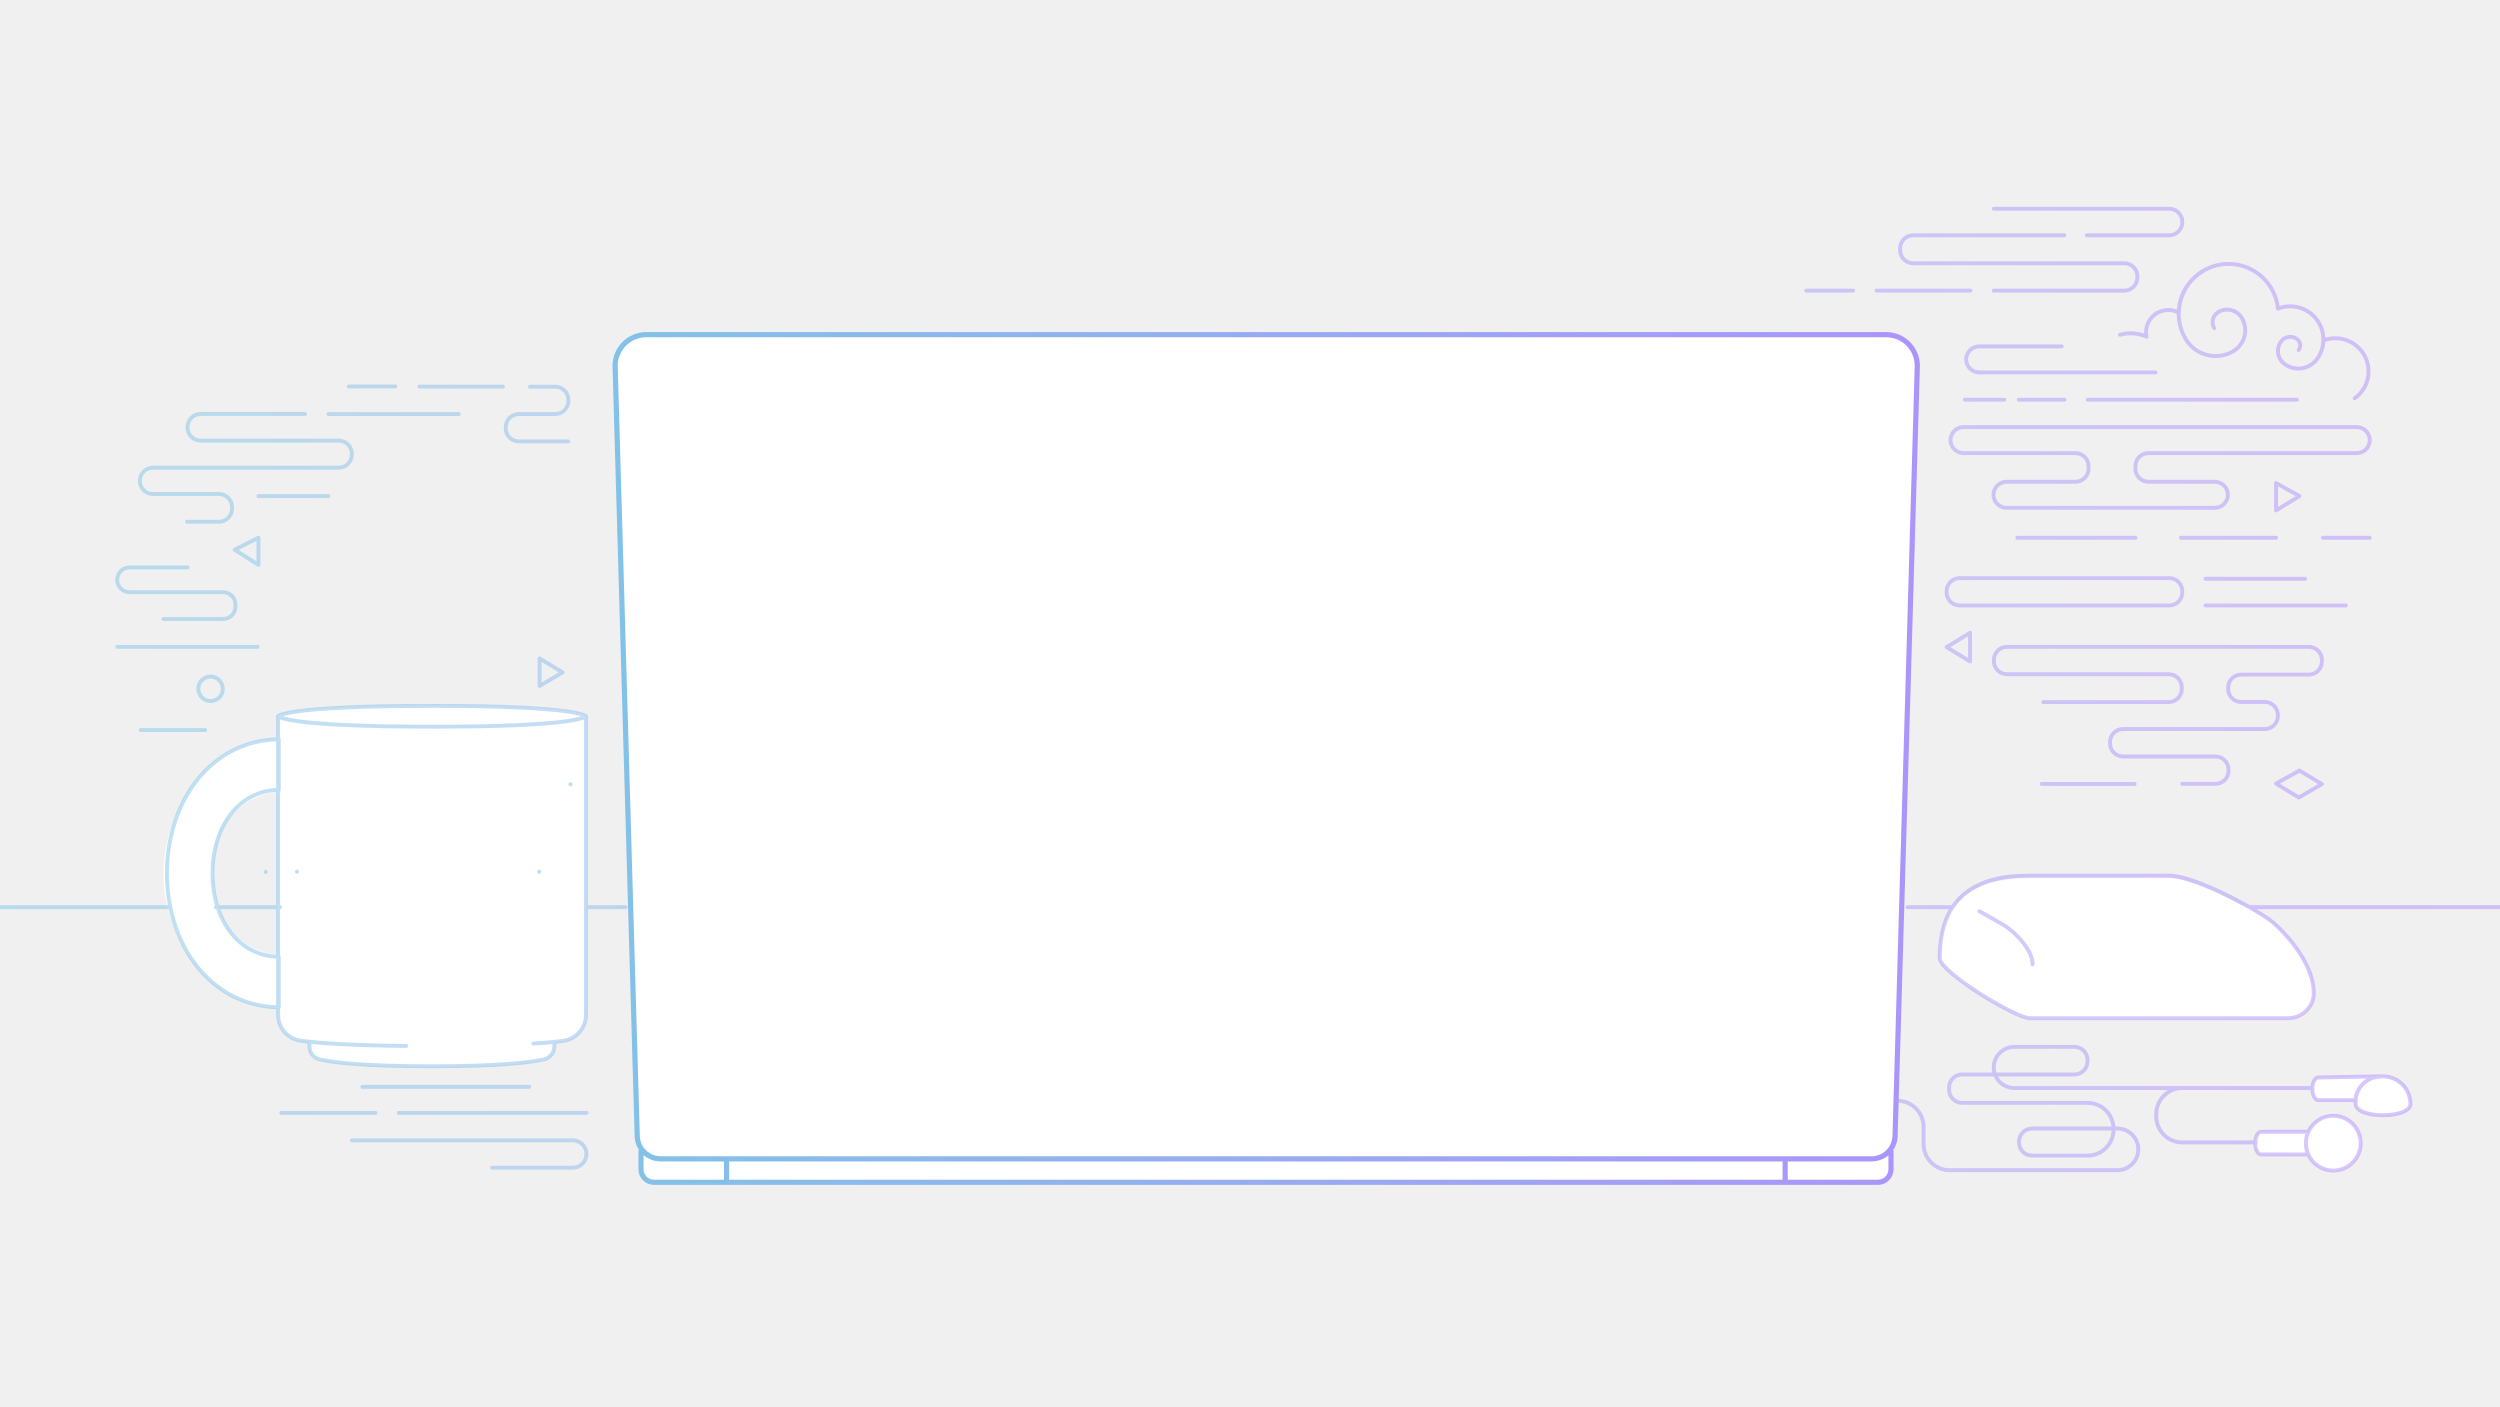
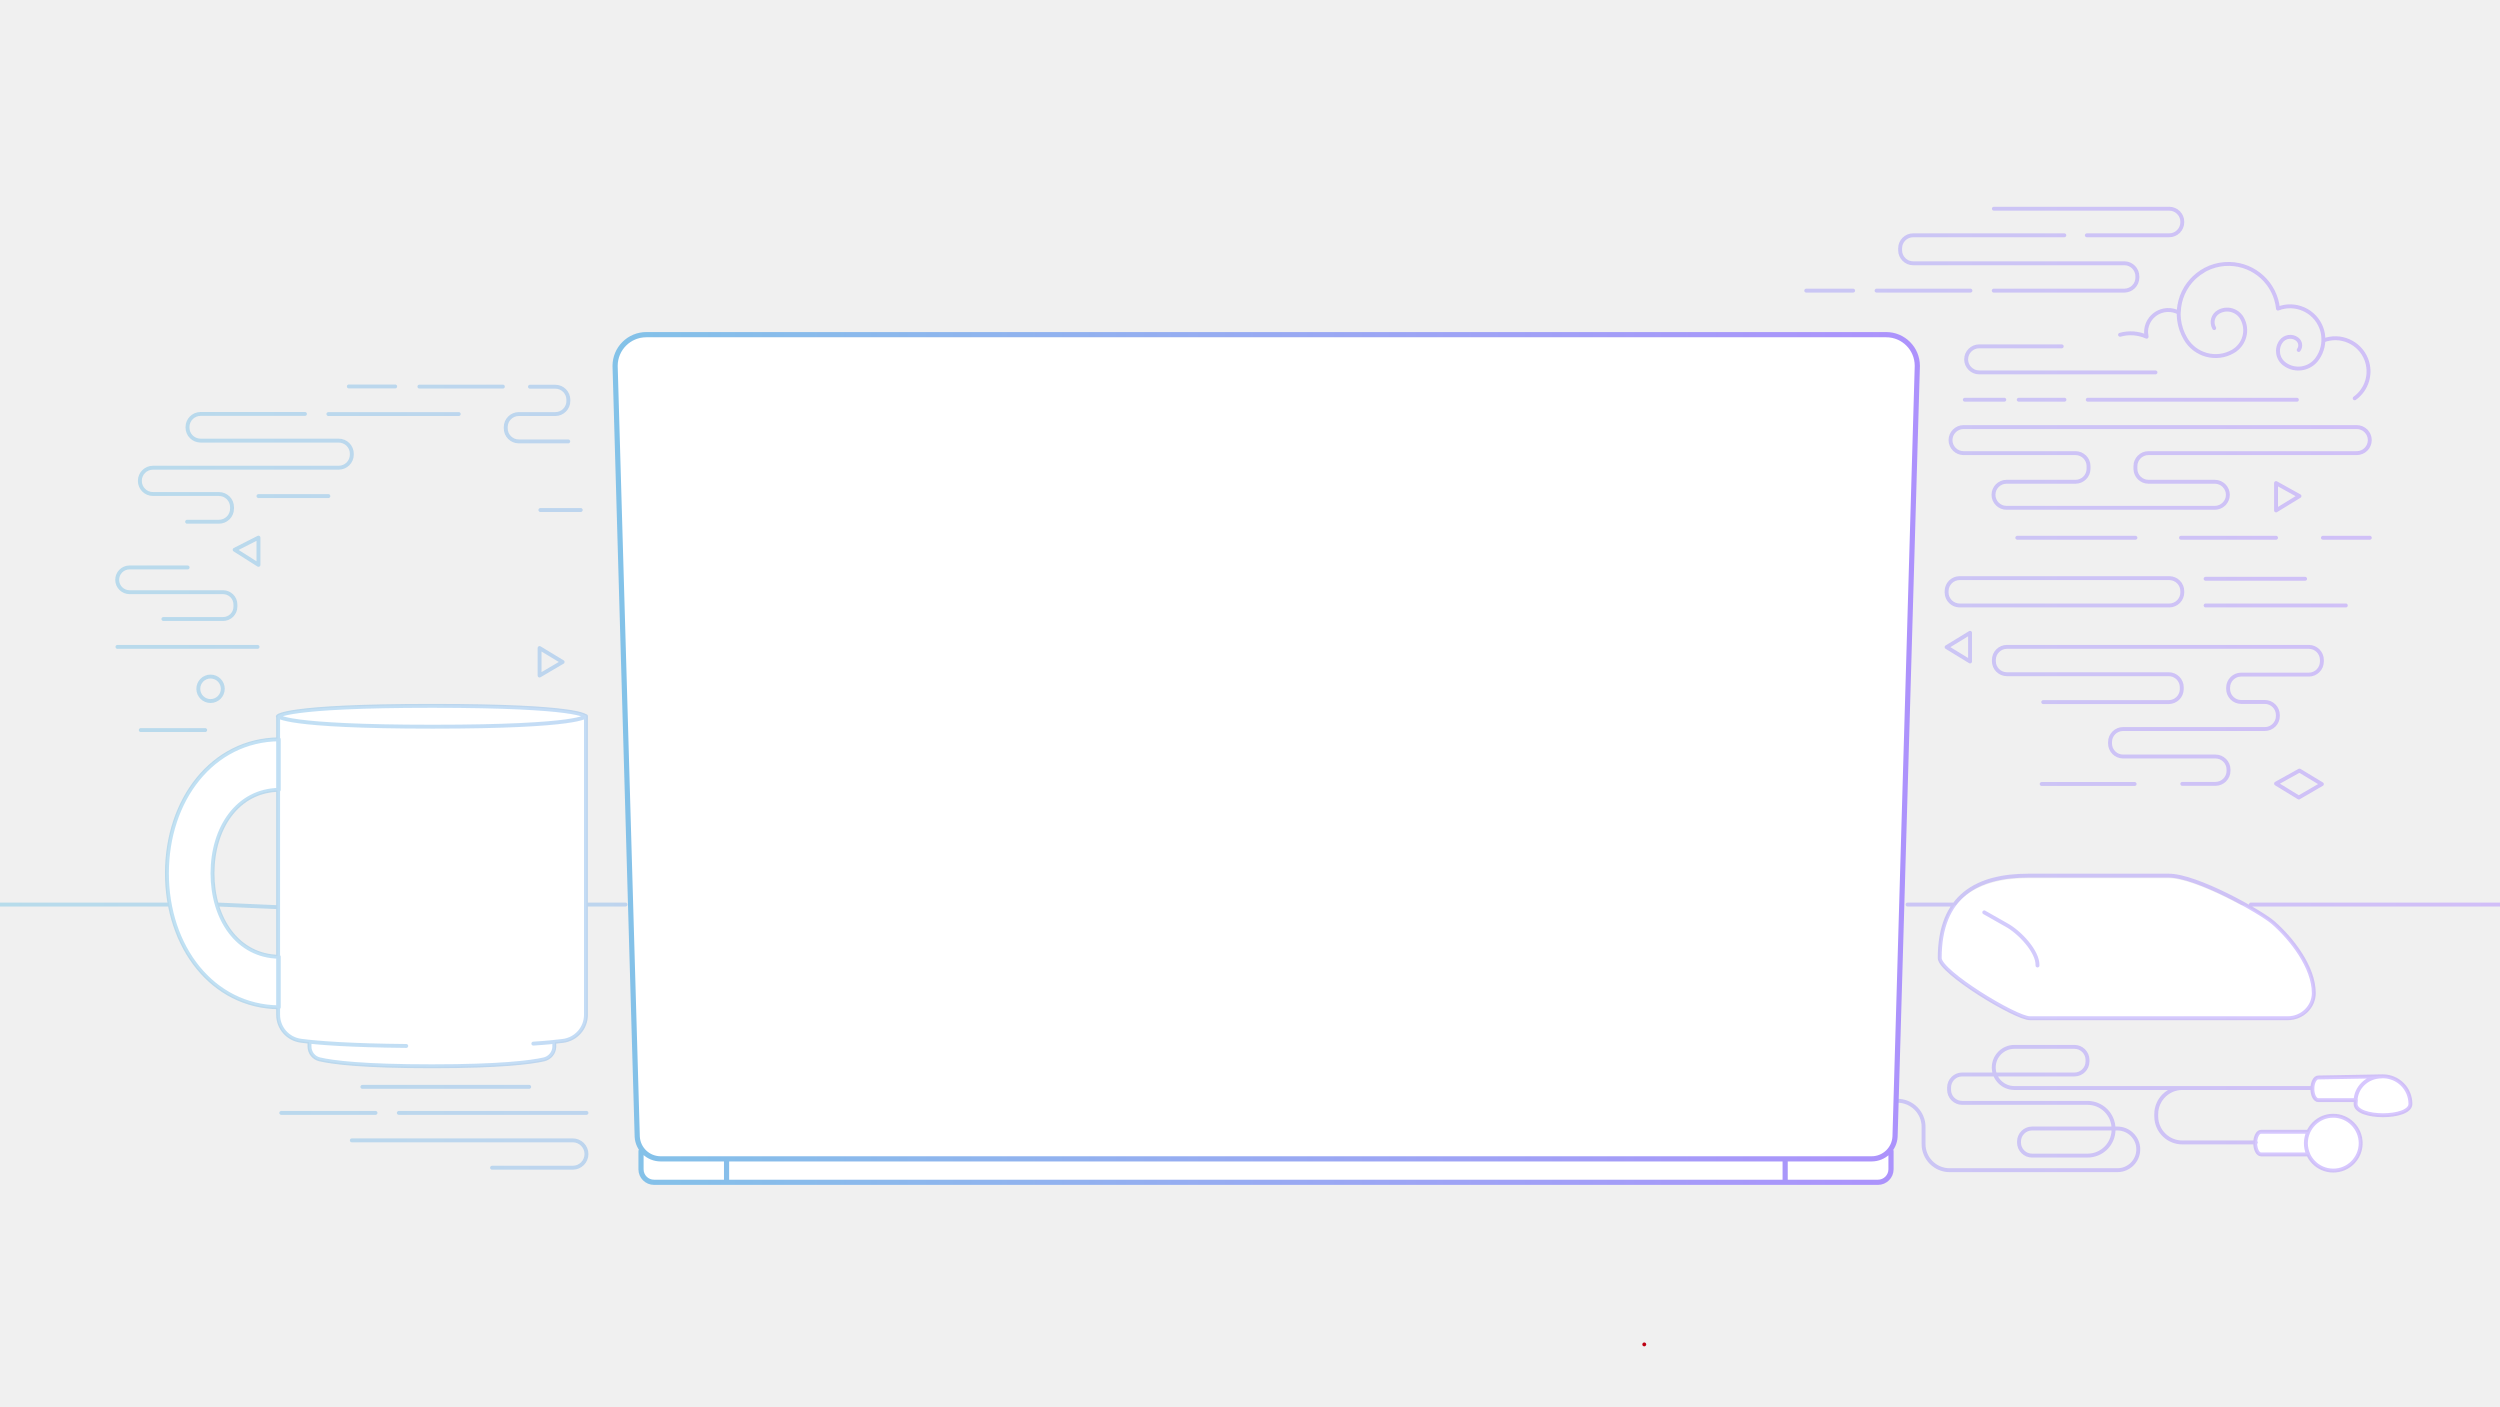
<svg xmlns="http://www.w3.org/2000/svg" version="1.1" id="Layer_1" x="0px" y="0px" width="1920px" height="1080px" viewBox="0 0 1920 1080" style="enable-background:new 0 0 1920 1080;" xml:space="preserve">
  <style type="text/css">
- 	.st0{display:none;fill:#352424;stroke:#000000;stroke-miterlimit:10;}
- 	.st1{fill:#FFFFFF;}
- 	.st2{fill:none;stroke:url(#SVGID_1_);stroke-width:3.98;stroke-linecap:round;stroke-linejoin:round;}
- 	.st3{display:none;fill:#BD0012;}
- 	.st4{display:none;fill-rule:evenodd;clip-rule:evenodd;fill:#430098;}
- 	.st5{fill:#FFFFFF;stroke:#FFFFFF;stroke-miterlimit:10;}
+ 	.st0{fill:#FFFFFF;}
+ 	.st1{fill:none;stroke:url(#SVGID_1_);stroke-width:3.98;stroke-linecap:round;stroke-linejoin:round;}
+ 	.st2{fill:#BD0012;}
+ 	.st3{fill:#FFFFFF;stroke:#FFFFFF;stroke-miterlimit:10;}
	
- 		.st6{opacity:0.5;fill:none;stroke:url(#SVGID_2_);stroke-width:3;stroke-linecap:round;stroke-linejoin:round;enable-background:new    ;}
+ 		.st4{opacity:0.5;fill:none;stroke:url(#SVGID_2_);stroke-width:3;stroke-linecap:round;stroke-linejoin:round;enable-background:new    ;}
</style>
-   <rect x="-86.3" y="-81" class="st0" width="2024.4" height="1202.2" />
  <g id="white_masking">
-     <path class="st1" d="M1448.6,259H496.4c-13.3,0-24,10.7-24,24l11,410.6l0,0l6,179.8c0.2,3.1,1.2,6.1,2.8,8.7v16.2   c0,5.5,4.5,10,10,10h940.1c5.5,0,10-4.4,10-10v-15.8c1.9-2.7,2.9-5.9,3.1-9.2l4.8-179.7l0,0l12.3-410.6   C1472.6,269.7,1461.8,259,1448.6,259z" />
-     <path class="st1" d="M1745.8,709c-3.3-2.9-11.6-8.2-21.7-13.8h-2.9c-18.6-10.1-42.4-20.7-55.6-20.7h-107.9   c-23.4,0-43.4,5.6-55.6,20.7h-1.2c-7.1,9.7-11.2,23-11.2,41l0,0c0,10.6,58.3,46.2,69.3,46.2h198c11,0,20-8.6,20-19.3l0,0   C1777,743.2,1760,721.3,1745.8,709z" />
-     <path class="st1" d="M447.1,556.2h-228c-1.7,0-3,1.3-3,3v10.5c-50.1,0.9-90.5,46.1-90.5,101.9c0,7.4,0.7,14.8,2.2,22h0.3   c9.5,44.4,45.2,77.5,88,78.2v3.5c0,11,9,20,20,20h4v4c0,5.5,4.5,10,10,10h166c5.5,0,10-4.5,10-10v-4h4c11,0,20-9,20-20V559.2   C450.1,557.5,448.7,556.2,447.1,556.2z M216.1,693.6v39.8c-22.9-0.6-42.5-16.2-51.1-38.2h-0.6c-2.7-7.6-4.1-15.6-4.1-23.6   c0-34.5,24.9-62.6,55.8-63.4L216.1,693.6L216.1,693.6z" />
+     <path class="st0" d="M1448.6,259H496.4c-13.3,0-24,10.7-24,24l11,410.6l0,0l6,179.8c0.2,3.1,1.2,6.1,2.8,8.7v16.2   c0,5.5,4.5,10,10,10h940.1c5.5,0,10-4.4,10-10v-15.8c1.9-2.7,2.9-5.9,3.1-9.2l4.8-179.7l0,0l12.3-410.6   C1472.6,269.7,1461.8,259,1448.6,259z" />
+     <path class="st0" d="M1745.8,709c-3.3-2.9-11.6-8.2-21.7-13.8h-2.9c-18.6-10.1-42.4-20.7-55.6-20.7h-107.9   c-23.4,0-43.4,5.6-55.6,20.7h-1.2c-7.1,9.7-11.2,23-11.2,41l0,0c0,10.6,58.3,46.2,69.3,46.2h198c11,0,20-8.6,20-19.3l0,0   C1777,743.2,1760,721.3,1745.8,709z" />
  </g>
  <g id="ecosystem-2">
-     <path class="st1" d="M1772.8,886.6h-36.3c-2.5,0-4.5-3.9-4.5-8.7s2-8.7,4.5-8.7h36.3C1770.3,874.8,1770.3,881.1,1772.8,886.6   L1772.8,886.6z" />
-     <circle class="st1" cx="1792" cy="878" r="21.1" />
-     <path class="st1" d="M1809.1,845.4c0-9.7,8.4-18.8,20-18.8" />
-     <path class="st1" d="M1851.3,847.8c0,11.6-42.1,11.6-42.1,0c0-1,0.1-1.9,0.2-2.9h-28.9c-2.5,0-4.5-3.9-4.5-8.7s2-8.7,4.5-8.7   c0,0,47.6-0.9,49.7-0.9C1841.8,826.8,1851.3,836.2,1851.3,847.8L1851.3,847.8z" />
-     <linearGradient id="SVGID_1_" gradientUnits="userSpaceOnUse" x1="470.41" y1="2500.5" x2="1474.49" y2="2500.5" gradientTransform="matrix(1 0 0 1 0 -1918)">
+     <path class="st0" d="M1772.8,886.6h-36.3c-2.5,0-4.5-3.9-4.5-8.7s2-8.7,4.5-8.7h36.3C1770.3,874.8,1770.3,881.1,1772.8,886.6   L1772.8,886.6z" />
+     <circle class="st0" cx="1792" cy="878" r="21.1" />
+     <path class="st0" d="M1809.1,845.4c0-9.7,8.4-18.8,20-18.8" />
+     <path class="st0" d="M1851.3,847.8c0,11.6-42.1,11.6-42.1,0c0-1,0.1-1.9,0.2-2.9h-28.9c-2.5,0-4.5-3.9-4.5-8.7s2-8.7,4.5-8.7   c0,0,47.6-0.9,49.7-0.9C1841.8,826.8,1851.3,836.2,1851.3,847.8L1851.3,847.8z" />
+     <linearGradient id="SVGID_1_" gradientUnits="userSpaceOnUse" x1="470.41" y1="2502.5" x2="1474.49" y2="2502.5" gradientTransform="matrix(1 0 0 1 0 -1920)">
      <stop offset="0" style="stop-color:#83C2E8" />
-       <stop offset="1" style="stop-color:#AB95FB" />
+       <stop offset="1" style="stop-color:#AD92FC" />
    </linearGradient>
-     <path class="st2" d="M1452.3,884.1V898c0,5.5-4.5,10-10,10h-940c-5.5,0-10-4.4-10-10v-13.9 M472.4,281l17,592c0.5,9.5,8.4,17,18,17   h930c9.6,0,17.5-7.5,18-17.1l17.1-591.9c0-13.3-10.7-24-24-24H496.4C483.2,257,472.4,267.7,472.4,281z M1371,908v-17.9 M558,908   v-17.9" />
-     <path class="st3" d="M1262.8,1034c0.8,0,1.5-0.7,1.5-1.5s-0.7-1.5-1.5-1.5s-1.5,0.7-1.5,1.5S1261.9,1034,1262.8,1034z" />
-     <path class="st4" d="M987,815.3c2-0.9,4.4,0,5.3,2c0.9,2,0,4.4-2,5.3c-2,0.9-4.4,0-5.3-2c0-0.1-0.1-0.1-0.1-0.2   c-0.9-1.8-0.2-4,1.6-4.9C986.7,815.5,986.9,815.4,987,815.3z M1002.8,809.3l1.7,4.3c0.4,1,0.9,1.3,1.7,1s0.9-0.9,0.5-1.8l-1.7-4.3   l1.9-0.8l1.7,4.3c0.8,1.9,0.3,3.3-1.8,4.1s-3.4,0.1-4.2-1.8l-1.7-4.3L1002.8,809.3z M1001.9,817.9l-2.2,0.9l-2.8-2.2l-0.3,0.8   l0.9,2.2l-1.9,0.8l-2.8-7.1l1.9-0.8l1,2.6l1-3.4l2.2-0.9 M978.6,818.8c1.8-0.7,3.2-0.5,3.9,1.2c0.5,0.9,0.2,2-0.6,2.6l2.6,2.1   l-2,0.8l-2.4-1.9l-0.5,0.2l1,2.5l-1.9,0.8l-2.8-7.1L978.6,818.8z M987.6,816.9c-1,0.4-1.3,1.4-0.8,2.7s1.4,1.9,2.4,1.5   s1.2-1.5,0.7-2.8S988.6,816.5,987.6,816.9L987.6,816.9z M979.1,820.4l-0.8,0.3l0.6,1.6l0.8-0.3c0.8-0.3,1-0.7,0.8-1.3   S979.9,820.1,979.1,820.4L979.1,820.4z" />
-     <path class="st5" d="M449.6,550c-1.5-1.3-14.1-7.9-117.6-7.9s-116.8,6.6-118.4,7.9l0,0c-0.1,0.1-0.2,0.1-0.2,0.2h0.2v17.5   c-50.7,0.9-85.4,46.6-85.4,102.9s34.8,102,85.4,102.9v5.7c0,10.2,7.6,18.7,17.6,20c3.6,0.5,8,0.9,13.2,1.4h-6.6v3   c0,4.7,3.3,8.8,7.9,9.9c10.3,2.3,33.6,5.3,86.1,5.3s75.8-2.9,86.1-5.3c4.6-1.1,7.9-5.1,7.9-9.9v-3H420c4.8-0.4,8.9-0.8,12.3-1.3   c10.1-1.3,17.6-9.8,17.6-20V550H449.6z M213.6,734.7c-31.3-0.9-50.4-29.2-50.4-64.1s19.1-63.2,50.4-64.1V734.7z" />
-     <linearGradient id="SVGID_2_" gradientUnits="userSpaceOnUse" x1="-1.5" y1="2447.65" x2="1921.7" y2="2447.65" gradientTransform="matrix(1 0 0 1 0 -1918)">
+     <path class="st1" d="M1452.3,884.1V898c0,5.5-4.5,10-10,10h-940c-5.5,0-10-4.4-10-10v-13.9 M472.4,281l17,592c0.5,9.5,8.4,17,18,17   h930c9.6,0,17.5-7.5,18-17.1l17.1-591.9c0-13.3-10.7-24-24-24H496.4C483.2,257,472.4,267.7,472.4,281z M1371,908v-17.9 M558,908   v-17.9" />
+     <path class="st2" d="M1262.8,1034c0.8,0,1.5-0.7,1.5-1.5s-0.7-1.5-1.5-1.5s-1.5,0.7-1.5,1.5S1261.9,1034,1262.8,1034z" />
+     <path class="st3" d="M449.6,550c-1.5-1.3-14.1-7.9-117.6-7.9s-116.8,6.6-118.4,7.9l0,0c-0.1,0.1-0.2,0.1-0.2,0.2h0.2v17.5   c-50.7,0.9-85.4,46.6-85.4,102.9s34.8,102,85.4,102.9v5.7c0,10.2,7.6,18.7,17.6,20c3.6,0.5,8,0.9,13.2,1.4h-6.6v3   c0,4.7,3.3,8.8,7.9,9.9c10.3,2.3,33.6,5.3,86.1,5.3s75.8-2.9,86.1-5.3c4.6-1.1,7.9-5.1,7.9-9.9v-3H420c4.8-0.4,8.9-0.8,12.3-1.3   c10.1-1.3,17.6-9.8,17.6-20V550H449.6z M213.6,734.7c-31.3-0.9-50.4-29.2-50.4-64.1s19.1-63.2,50.4-64.1V734.7z" />
+     <linearGradient id="SVGID_2_" gradientUnits="userSpaceOnUse" x1="-1.5" y1="2449.65" x2="1921.7" y2="2449.65" gradientTransform="matrix(1 0 0 1 0 -1920)">
      <stop offset="0" style="stop-color:#7EC7E6" />
      <stop offset="1" style="stop-color:#B28CFF" />
    </linearGradient>
-     <path class="st6" d="M1569.2,539.2h96.4c5.5,0,10-4.5,10-10v-1.4c0-5.5-4.5-10-10-10h-124.3c-5.5,0-10-4.5-10-10v-1   c0-5.5,4.5-10,10-10h231.9c5.5,0,10,4.5,10,10v1.3c0,5.5-4.5,10-10,10h-52c-5.5,0-10,4.5-10,10v1c0,5.5,4.5,10,10,10h18.2   c5.5,0,10,4.5,10,10v0.8c0,5.5-4.5,10-10,10h-108.9c-5.5,0-10,4.5-10,10v1.1c0,5.5,4.5,10,10,10h71c5.5,0,10,4.5,10,10v1   c0,5.5-4.5,10-10,10H1676 M1693.9,465h107.7 M1693.9,444.5h76.4 M1639.4,602.1H1568 M1748,601.8l18-10l17.2,10.4l-17.7,10.3   L1748,601.8z M197.8,496.8H90.2 M144.1,435.8H99.5c-5.3,0-9.5,4.3-9.5,9.5l0,0l0,0c0,5.3,4.3,9.5,9.5,9.5l0,0h71.8   c5.3,0,9.5,4.3,9.5,9.5v1.6c0,5.3-4.3,9.5-9.5,9.5h-45.8 M143.7,400.7h24.4c5.6,0,10.1-4.5,10.1-10.1v-1.1   c0-5.6-4.5-10.1-10.1-10.1h-50.6c-5.6,0-10.1-4.5-10.1-10.1l0,0c0-5.6,4.5-10.1,10.1-10.1h142.6c5.6,0,10.1-4.5,10.1-10.1v-0.6   c0-5.6-4.5-10.1-10.1-10.1h-106c-5.6,0-10.1-4.5-10.1-10l0,0V328c0-5.6,4.5-10.1,10.1-10.1h80.1 M386.2,296.9h-64.1 M303.5,296.8   h-35.6 M180.2,422.2l18.3-9.3v20.9L180.2,422.2z M198.5,381h53.7 M252.2,318h100.1 M1628.2,257.1c6.8-1.9,14-1.4,20.4,1.5   c-0.2-1-0.3-2-0.4-3c-0.3-9.4,7.1-17.2,16.5-17.5c3-0.1,6,0.6,8.6,2c0.5-21.1,17.9-37.9,39-37.4c19.3,0.4,35.2,15.1,37.2,34.3   c13.1-5.1,27.9,1.3,33.1,14.4c1.1,2.7,1.7,5.6,1.7,8.6c0,0.5,0,1,0,1.5c13.1-5.1,27.9,1.4,33,14.5c4.2,10.8,0.6,23.1-8.9,29.9    M1700.5,252c-2.5-4.4-1-10,3.4-12.5l0,0c6.3-3.6,14.3-1.4,17.9,4.8c5.2,9,2.1,20.4-6.9,25.6l0,0c-12.8,7.4-29.2,2.9-36.5-9.9   c-10.6-18.2-4.4-41.5,13.8-52l0.1-0.1 M1773.7,240c11.5,8.2,14.1,24.1,5.9,35.6c-5.7,8-16.9,9.9-24.9,4.1c-5.6-4-6.9-11.8-2.9-17.4   c2.8-3.9,8.3-4.8,12.2-2c2.8,2,3.4,5.8,1.4,8.5l0,0 M1728.7,696.7h191.5 M1465,696.7h34.8 M450,696.7h30.4 M165.7,696.7h49.4    M0,696.7h129.4 M1655.4,286H1520c-5.5,0-10-4.5-10-10l0,0c0-5.5,4.5-10,10-10h63.4 M1603.4,307H1764 M1550.4,307h35.1 M1509,307   h30.3 M1549.3,413h90.7 M1508,328h302c5.5,0,10,4.5,10,10l0,0c0,5.5-4.5,10-10,10h-160c-5.5,0-10,4.5-10,10v2c0,5.5,4.5,10,10,10   h51c5.5,0,10,4.5,10,10l0,0c0,5.5-4.5,10-10,10h-160c-5.5,0-10-4.5-10-10l0,0c0-5.5,4.5-10,10-10h53c5.5,0,10-4.5,10-10v-2   c0-5.5-4.5-10-10-10h-86c-5.5,0-10-4.5-10-10l0,0C1498,332.5,1502.5,328,1508,328z M1675,413h73 M1766,381l-18,11v-21L1766,381z    M1784,413h36 M1495,497l18-11v22L1495,497z M1505,444h161c5.5,0,10,4.5,10,10v1c0,5.5-4.5,10-10,10h-161c-5.5,0-10-4.5-10-10v-1   C1495,448.5,1499.5,444,1505,444z M1772.8,886.6h-36.3c-2.5,0-4.5-3.9-4.5-8.7s2-8.7,4.5-8.7h36.3   C1770.3,874.8,1770.3,881.1,1772.8,886.6L1772.8,886.6z M1813,878c0,11.6-9.5,21.1-21.1,21c-11.6,0-21.1-9.5-21-21.1   s9.5-21.1,21.1-21l0,0C1803.6,856.9,1813,866.4,1813,878z M1809.1,845.5c0-9.7,8.4-18.8,20-18.8 M1851.2,847.8   c0,11.6-42.1,11.6-42.1,0c0-1,0.1-1.9,0.2-2.9h-28.9c-2.5,0-4.5-3.9-4.5-8.7s2-8.7,4.5-8.7c0,0,47.6-0.9,49.7-0.9   C1841.8,826.7,1851.2,836.1,1851.2,847.8C1851.3,847.8,1851.3,847.8,1851.2,847.8L1851.2,847.8z M1776,835.6h-229   c-8.7,0-15.8-7.1-15.8-15.8l0,0l0,0c0-8.7,7.1-15.8,15.8-15.8h46.2c5.5,0,10,4.5,10,10v1.2c0,5.5-4.5,10-10,10h-86.3   c-5.5,0-10,4.5-10,10v1.8c0,5.5,4.5,10,10,10h96.3c11,0,20,8.9,20,20c0,0.2,0,0.3,0,0.5v0.5c-0.3,10.9-9.1,19.5-20,19.5h-42.6   c-5.5,0-10-4.5-10-10v-0.8c0-5.5,4.5-10,10-10h65.6c8.8,0,16,7.2,16,16l0,0c0,8.8-7.2,16-16,16h-128.9c-11,0-20-9-20-20v-13.3   c0-11-9-20-20-20 M1732.5,877.4H1676c-11,0-20-9-20-20v-1.8c0-11,9-20,20-20h15.6 M414.4,526.8v-21.1l17.7,10.7L414.4,526.8z    M436.4,339h-38c-5.5,0-10-4.5-10-10v-1c0-5.5,4.5-10,10-10h28.1c5.5,0,10-4.5,10-10v-1c0-5.5-4.5-10-10-10H407 M204.1,669.5   c0,0.1,0,0.1,0,0.2V669.5z M438.1,602.2v0.2C438.1,602.4,438.1,602.3,438.1,602.2z M228.1,669.6v-0.2l0,0   C228.1,669.5,228.1,669.6,228.1,669.6L228.1,669.6z M414.1,669.6c0-0.1,0-0.1,0-0.2l0,0V669.6z M438.2,602.2v0.2   C438.2,602.4,438.2,602.3,438.2,602.2z M1745.8,708.6c14.2,12.4,31.2,34.2,31.2,54.1l0,0c0,10.6-9,19.3-20,19.3h-198   c-11,0-69.3-35.5-69.3-46.2l0,0c0-48.2,29.3-63.3,68-63.3h107.9C1687,672.5,1736.2,700.3,1745.8,708.6z M1520.1,699.8l17.1,9.7   c9.8,5.3,24.2,20.3,23.8,31.1 M1531.3,160.3H1666c5.5,0,10,4.5,10,10v0.4c0,5.5-4.5,10-10,10h-63.3 M1531.2,223.2h100.3   c5.5,0,10-4.5,10-10v-1c0-5.5-4.5-10-10-10h-162.2c-5.5,0-10-4.5-10-10v-1.5c0-5.5,4.5-10,10-10h116.1 M1441.2,223.2h72.1    M1387.2,223.2h36 M171.1,529c0,5.2-4.2,9.4-9.4,9.4s-9.4-4.2-9.4-9.4s4.2-9.4,9.4-9.4l0,0C166.9,519.6,171.1,523.8,171.1,529z    M157.6,560.7h-49.5 M450.4,854.7H306.3 M406.4,834.7H278.3 M288.4,854.7H216 M377.9,896.8h62c5.8,0,10.5-4.7,10.5-10.5l0,0   c0-5.8-4.7-10.5-10.5-10.5l0,0H270.2 M214.1,773.6c-50.9-0.6-85.9-46.4-85.9-102.9s35-102.3,85.9-102.9v38.8   c-31.5,0.6-50.9,29-50.9,64.1s19.3,63.5,50.9,64.1V773.6z M312,803.3c-42.7-0.4-67-2.2-80.8-4c-10.1-1.3-17.6-9.8-17.6-20V550   c0,0,4.2,8.1,118.6,8.1S450,550,450,550v229.4c0,10.2-7.6,18.7-17.6,20c-5.6,0.7-13.1,1.5-22.8,2.1 M425.7,800.7v3   c0,4.7-3.3,8.8-7.9,9.9c-10.3,2.3-33.6,5.3-86.1,5.3s-75.8-2.9-86.1-5.3c-4.6-1-7.9-5.1-7.9-9.9v-3 M213.4,550.2   c0,0,4.2-8.1,118.6-8.1s117.8,8.1,117.8,8.1" />
+     <path class="st4" d="M1569.2,539.2h96.4c5.5,0,10-4.5,10-10v-1.4c0-5.5-4.5-10-10-10h-124.3c-5.5,0-10-4.5-10-10v-1   c0-5.5,4.5-10,10-10h231.9c5.5,0,10,4.5,10,10v1.3c0,5.5-4.5,10-10,10h-52c-5.5,0-10,4.5-10,10v1c0,5.5,4.5,10,10,10h18.2   c5.5,0,10,4.5,10,10v0.8c0,5.5-4.5,10-10,10h-108.9c-5.5,0-10,4.5-10,10v1.1c0,5.5,4.5,10,10,10h71c5.5,0,10,4.5,10,10v1   c0,5.5-4.5,10-10,10H1676 M1693.9,465h107.7 M1693.9,444.5h76.4 M1639.4,602.1H1568 M1748,601.8l18-10l17.2,10.4l-17.7,10.3   L1748,601.8z M197.8,496.8H90.2 M144.1,435.8H99.5c-5.3,0-9.5,4.3-9.5,9.5l0,0l0,0c0,5.3,4.3,9.5,9.5,9.5l0,0h71.8   c5.3,0,9.5,4.3,9.5,9.5v1.6c0,5.3-4.3,9.5-9.5,9.5h-45.8 M143.7,400.7h24.4c5.6,0,10.1-4.5,10.1-10.1v-1.1   c0-5.6-4.5-10.1-10.1-10.1h-50.6c-5.6,0-10.1-4.5-10.1-10.1l0,0c0-5.6,4.5-10.1,10.1-10.1h142.6c5.6,0,10.1-4.5,10.1-10.1v-0.6   c0-5.6-4.5-10.1-10.1-10.1h-106c-5.6,0-10.1-4.5-10.1-10l0,0V328c0-5.6,4.5-10.1,10.1-10.1h80.1 M386.2,296.9h-64.1 M303.5,296.8   h-35.6 M180.2,422.2l18.3-9.3v20.9L180.2,422.2z M198.5,381h53.7 M252.2,318h100.1 M1628.2,257.1c6.8-1.9,14-1.4,20.4,1.5   c-0.2-1-0.3-2-0.4-3c-0.3-9.4,7.1-17.2,16.5-17.5c3-0.1,6,0.6,8.6,2c0.5-21.1,17.9-37.9,39-37.4c19.3,0.4,35.2,15.1,37.2,34.3   c13.1-5.1,27.9,1.3,33.1,14.4c1.1,2.7,1.7,5.6,1.7,8.6c0,0.5,0,1,0,1.5c13.1-5.1,27.9,1.4,33,14.5c4.2,10.8,0.6,23.1-8.9,29.9    M1700.5,252c-2.5-4.4-1-10,3.4-12.5l0,0c6.3-3.6,14.3-1.4,17.9,4.8c5.2,9,2.1,20.4-6.9,25.6l0,0c-12.8,7.4-29.2,2.9-36.5-9.9   c-10.6-18.2-4.4-41.5,13.8-52l0.1-0.1 M1773.7,240c11.5,8.2,14.1,24.1,5.9,35.6c-5.7,8-16.9,9.9-24.9,4.1c-5.6-4-6.9-11.8-2.9-17.4   c2.8-3.9,8.3-4.8,12.2-2c2.8,2,3.4,5.8,1.4,8.5l0,0 M1728.7,694.7h191.5 M1465,694.7h34.8 M450,694.7h30.4 M167.7,694.7l45.4,2    M0,694.7h129.4 M1655.4,286H1520c-5.5,0-10-4.5-10-10l0,0c0-5.5,4.5-10,10-10h63.4 M1603.4,307H1764 M1550.4,307h35.1 M1509,307   h30.3 M1549.3,413h90.7 M1508,328h302c5.5,0,10,4.5,10,10l0,0c0,5.5-4.5,10-10,10h-160c-5.5,0-10,4.5-10,10v2c0,5.5,4.5,10,10,10   h51c5.5,0,10,4.5,10,10l0,0c0,5.5-4.5,10-10,10h-160c-5.5,0-10-4.5-10-10l0,0c0-5.5,4.5-10,10-10h53c5.5,0,10-4.5,10-10v-2   c0-5.5-4.5-10-10-10h-86c-5.5,0-10-4.5-10-10l0,0C1498,332.5,1502.5,328,1508,328z M1675,413h73 M1766,381l-18,11v-21L1766,381z    M1784,413h36 M1495,497l18-11v22L1495,497z M1505,444h161c5.5,0,10,4.5,10,10v1c0,5.5-4.5,10-10,10h-161c-5.5,0-10-4.5-10-10v-1   C1495,448.5,1499.5,444,1505,444z M1772.8,886.6h-36.3c-2.5,0-4.5-3.9-4.5-8.7s2-8.7,4.5-8.7h36.3   C1770.3,874.8,1770.3,881.1,1772.8,886.6L1772.8,886.6z M1813,878c0,11.6-9.5,21.1-21.1,21c-11.6,0-21.1-9.5-21-21.1   s9.5-21.1,21.1-21l0,0C1803.6,856.9,1813,866.4,1813,878z M1809.1,845.5c0-9.7,8.4-18.8,20-18.8 M1851.2,847.8   c0,11.6-42.1,11.6-42.1,0c0-1,0.1-1.9,0.2-2.9h-28.9c-2.5,0-4.5-3.9-4.5-8.7s2-8.7,4.5-8.7c0,0,47.6-0.9,49.7-0.9   C1841.8,826.7,1851.2,836.1,1851.2,847.8C1851.3,847.8,1851.3,847.8,1851.2,847.8L1851.2,847.8z M1776,835.6h-229   c-8.7,0-15.8-7.1-15.8-15.8l0,0l0,0c0-8.7,7.1-15.8,15.8-15.8h46.2c5.5,0,10,4.5,10,10v1.2c0,5.5-4.5,10-10,10h-86.3   c-5.5,0-10,4.5-10,10v1.8c0,5.5,4.5,10,10,10h96.3c11,0,20,8.9,20,20c0,0.2,0,0.3,0,0.5v0.5c-0.3,10.9-9.1,19.5-20,19.5h-42.6   c-5.5,0-10-4.5-10-10v-0.8c0-5.5,4.5-10,10-10h65.6c8.8,0,16,7.2,16,16l0,0c0,8.8-7.2,16-16,16h-128.9c-11,0-20-9-20-20v-13.3   c0-11-9-20-20-20 M1732.5,877.4H1676c-11,0-20-9-20-20v-1.8c0-11,9-20,20-20h15.6 M415,391.7h31 M414.4,518.8v-21.1l17.7,10.7   L414.4,518.8z M436.4,339h-38c-5.5,0-10-4.5-10-10v-1c0-5.5,4.5-10,10-10h28.1c5.5,0,10-4.5,10-10v-1c0-5.5-4.5-10-10-10H407    M1745.8,708.6c14.2,12.4,31.2,34.2,31.2,54.1l0,0c0,10.6-9,19.3-20,19.3h-198c-11,0-69.3-35.5-69.3-46.2l0,0   c0-48.2,29.3-63.3,68-63.3h107.9C1687,672.5,1736.2,700.3,1745.8,708.6 M1523.9,700.7l17.1,9.7c9.8,5.3,24.2,20.3,23.8,31.1    M1531.3,160.3H1666c5.5,0,10,4.5,10,10v0.4c0,5.5-4.5,10-10,10h-63.3 M1531.2,223.2h100.3c5.5,0,10-4.5,10-10v-1   c0-5.5-4.5-10-10-10h-162.2c-5.5,0-10-4.5-10-10v-1.5c0-5.5,4.5-10,10-10h116.1 M1441.2,223.2h72.1 M1387.2,223.2h36 M171.1,529   c0,5.2-4.2,9.4-9.4,9.4s-9.4-4.2-9.4-9.4s4.2-9.4,9.4-9.4l0,0C166.9,519.6,171.1,523.8,171.1,529z M157.6,560.7h-49.5 M450.4,854.7   H306.3 M406.4,834.7H278.3 M288.4,854.7H216 M377.9,896.8h62c5.8,0,10.5-4.7,10.5-10.5l0,0c0-5.8-4.7-10.5-10.5-10.5l0,0H270.2    M214.1,773.6c-50.9-0.6-85.9-46.4-85.9-102.9s35-102.3,85.9-102.9v38.8c-31.5,0.6-50.9,29-50.9,64.1s19.3,63.5,50.9,64.1V773.6z    M312,803.3c-42.7-0.4-67-2.2-80.8-4c-10.1-1.3-17.6-9.8-17.6-20V550c0,0,4.2,8.1,118.6,8.1S450,550,450,550v229.4   c0,10.2-7.6,18.7-17.6,20c-5.6,0.7-13.1,1.5-22.8,2.1 M425.7,800.7v3c0,4.7-3.3,8.8-7.9,9.9c-10.3,2.3-33.6,5.3-86.1,5.3   s-75.8-2.9-86.1-5.3c-4.6-1-7.9-5.1-7.9-9.9v-3 M213.4,550.2c0,0,4.2-8.1,118.6-8.1s117.8,8.1,117.8,8.1" />
  </g>
</svg>
